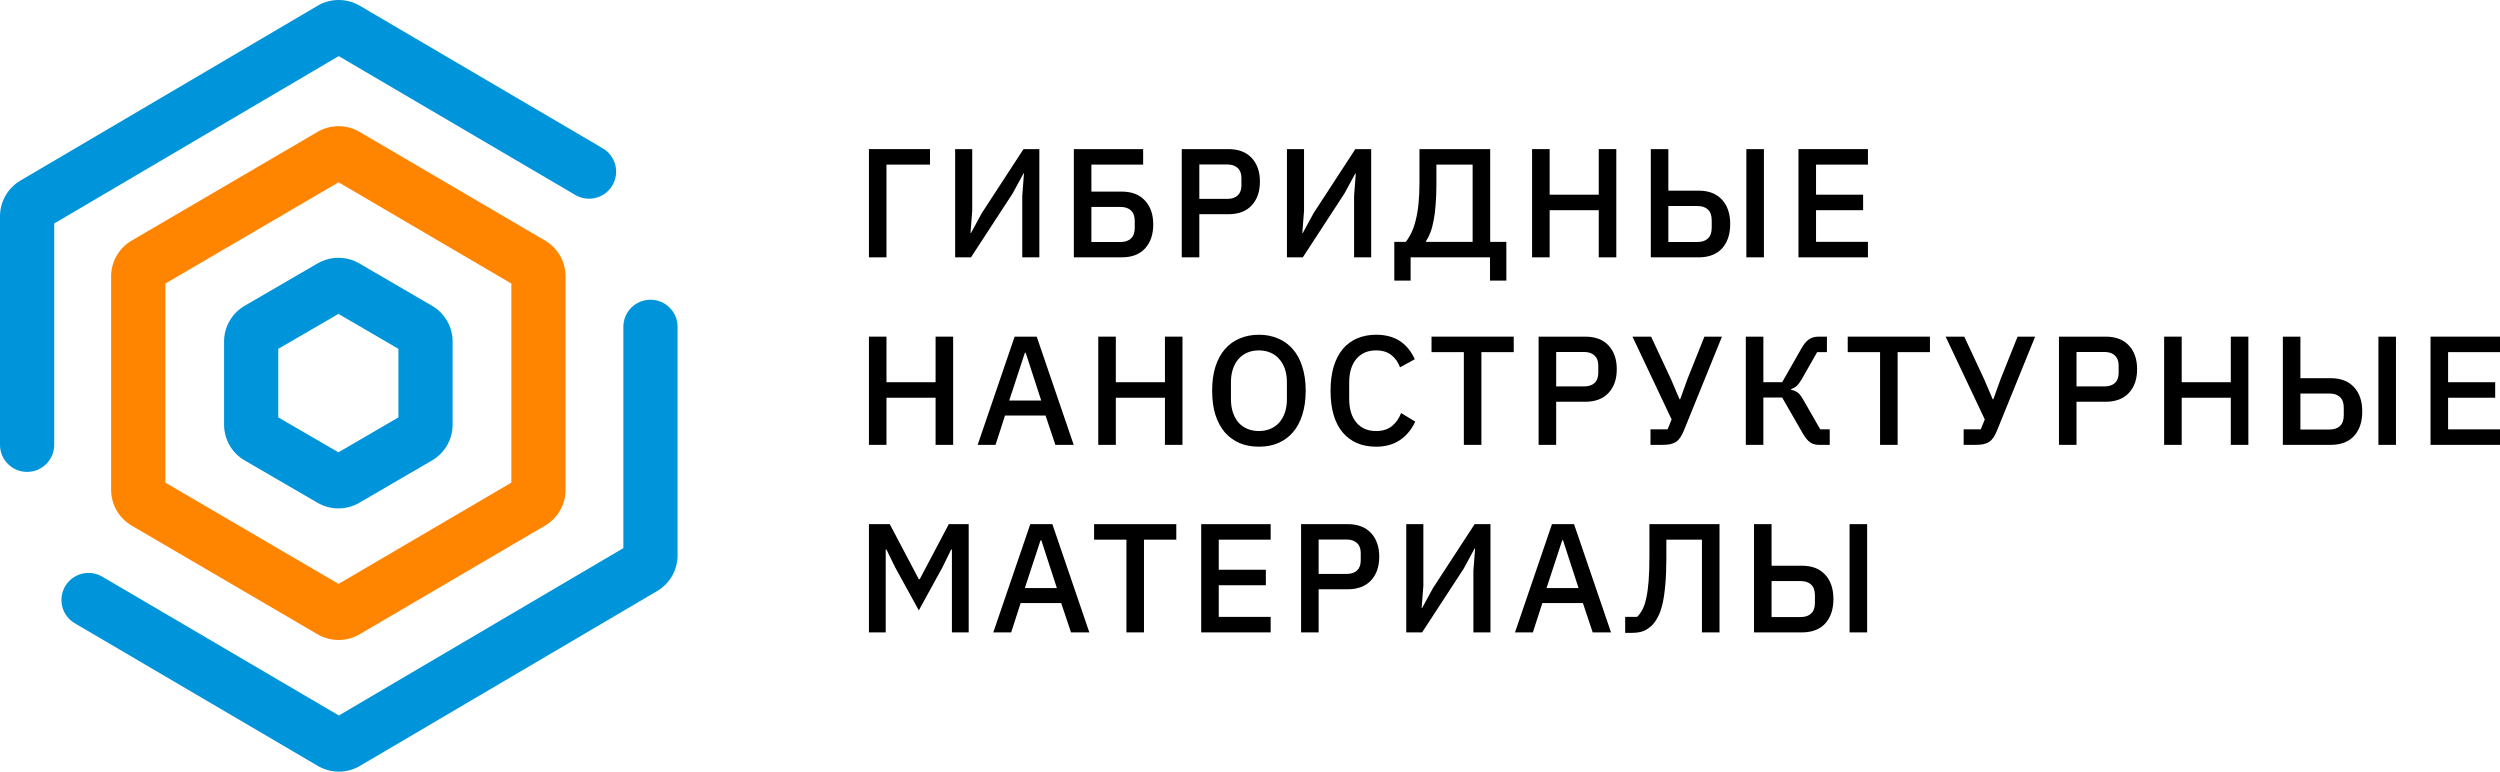
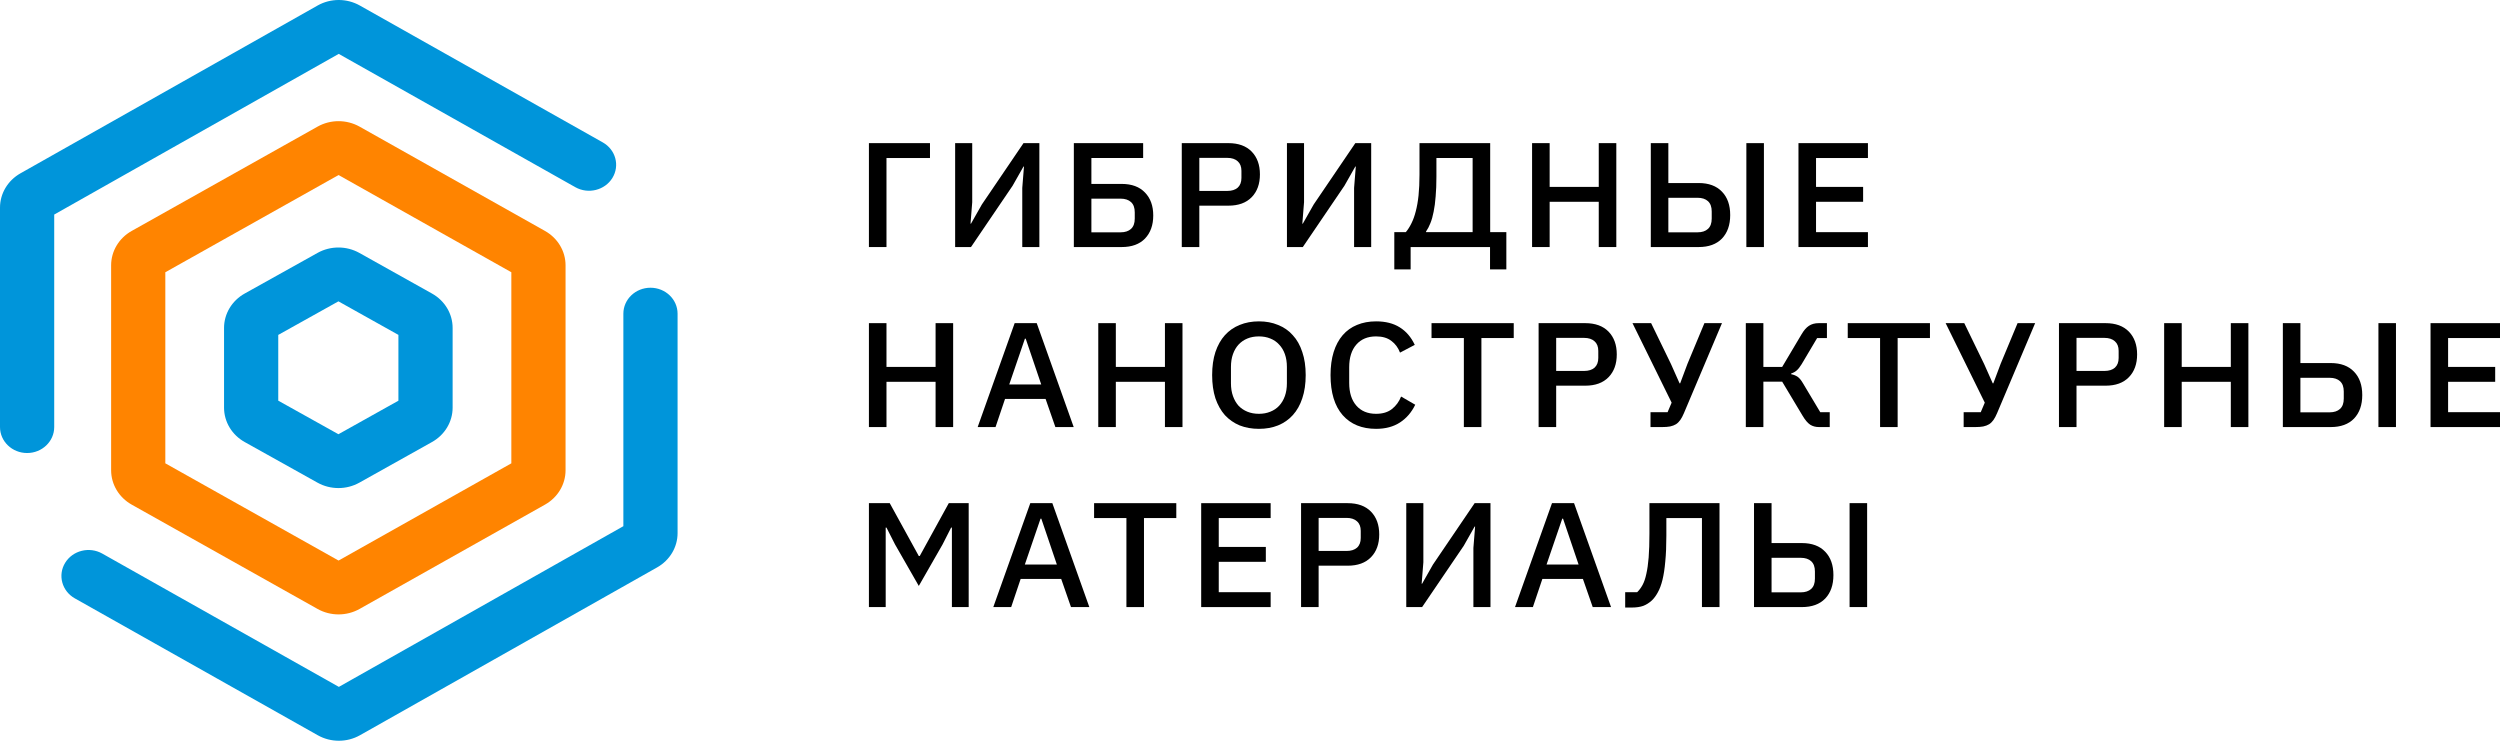
- <svg xmlns="http://www.w3.org/2000/svg" width="162" height="50" viewBox="0 0 162 50" fill="none">
-   <path fill-rule="evenodd" clip-rule="evenodd" d="M21.939 37.836L33.136 31.274V18.375L21.939 11.813L10.714 18.376V31.273L21.939 37.836ZM23.303 41.102C22.462 41.594 21.42 41.595 20.578 41.103L8.533 34.06C7.708 33.578 7.201 32.696 7.201 31.742V17.908C7.201 16.954 7.708 16.071 8.533 15.589L20.578 8.546C21.42 8.054 22.462 8.055 23.303 8.548L35.319 15.59C36.142 16.072 36.648 16.954 36.648 17.907V31.742C36.648 32.695 36.142 33.577 35.319 34.06L23.303 41.102Z" fill="#FF8400" />
-   <path fill-rule="evenodd" clip-rule="evenodd" d="M21.93 29.31L25.817 27.046V22.605L21.93 20.34L18.031 22.606V27.045L21.93 29.31ZM23.288 32.578C22.45 33.066 21.414 33.067 20.575 32.58L15.856 29.837C15.028 29.356 14.519 28.472 14.519 27.515V22.136C14.519 21.179 15.028 20.295 15.856 19.813L20.575 17.071C21.414 16.584 22.45 16.584 23.288 17.073L27.994 19.814C28.821 20.296 29.33 21.179 29.33 22.135V27.516C29.33 28.471 28.821 29.355 27.994 29.837L23.288 32.578Z" fill="#0095DA" />
-   <path fill-rule="evenodd" clip-rule="evenodd" d="M21.958 46.364L6.627 37.367C5.791 36.876 4.715 37.155 4.223 37.989C3.731 38.824 4.011 39.898 4.847 40.389L20.593 49.63C21.437 50.125 22.483 50.125 23.326 49.629L42.581 38.301C43.403 37.818 43.907 36.937 43.907 35.986V21.174C43.907 20.207 43.12 19.422 42.151 19.422C41.181 19.422 40.394 20.207 40.394 21.174V35.519L21.958 46.364Z" fill="#0095DA" />
-   <path fill-rule="evenodd" clip-rule="evenodd" d="M21.949 3.636L37.279 12.634C38.115 13.125 39.192 12.846 39.684 12.012C40.175 11.177 39.896 10.103 39.06 9.612L23.314 0.371C22.47 -0.124 21.424 -0.124 20.581 0.372L1.325 11.7C0.504 12.183 6.69967e-07 13.064 6.69967e-07 14.015L0 28.826C0 29.794 0.786 30.579 1.756 30.579C2.726 30.579 3.513 29.794 3.513 28.826V14.482L21.949 3.636Z" fill="#0095DA" />
-   <path d="M56.307 9.662H60.264V10.667H57.444V16.676H56.307V9.662Z" fill="black" />
-   <path d="M61.893 9.662H63V13.651L62.89 15.098H62.92L63.625 13.802L66.323 9.662H67.35V16.676H66.243V12.687L66.353 11.24H66.323L65.618 12.536L62.92 16.676H61.893V9.662Z" fill="black" />
-   <path d="M69.585 9.662H74.076V10.667H70.722V12.415H72.686C73.338 12.415 73.841 12.61 74.196 12.998C74.552 13.38 74.73 13.896 74.73 14.546C74.73 15.195 74.552 15.715 74.196 16.103C73.841 16.485 73.338 16.676 72.686 16.676H69.585V9.662ZM72.616 15.681C72.904 15.681 73.129 15.604 73.29 15.45C73.452 15.296 73.532 15.065 73.532 14.757V14.335C73.532 14.027 73.452 13.795 73.29 13.641C73.129 13.487 72.904 13.41 72.616 13.41H70.722V15.681H72.616Z" fill="black" />
-   <path d="M76.578 16.676V9.662H79.599C80.25 9.662 80.753 9.853 81.109 10.235C81.465 10.617 81.643 11.129 81.643 11.772C81.643 12.415 81.465 12.928 81.109 13.31C80.753 13.691 80.25 13.882 79.599 13.882H77.716V16.676H76.578ZM77.716 12.888H79.528C79.817 12.888 80.042 12.814 80.203 12.667C80.364 12.512 80.445 12.295 80.445 12.013V11.531C80.445 11.25 80.364 11.035 80.203 10.888C80.042 10.734 79.817 10.657 79.528 10.657H77.716V12.888Z" fill="black" />
-   <path d="M83.394 9.662H84.502V13.651L84.391 15.098H84.422L85.127 13.802L87.825 9.662H88.853V16.676H87.745V12.687L87.856 11.24H87.825L87.12 12.536L84.422 16.676H83.394V9.662Z" fill="black" />
-   <path d="M90.351 15.671H91.096C91.23 15.504 91.351 15.306 91.458 15.078C91.572 14.844 91.667 14.572 91.74 14.264C91.821 13.949 91.882 13.591 91.921 13.189C91.962 12.78 91.982 12.315 91.982 11.792V9.662H96.564V15.671H97.611V18.183H96.553V16.676H91.408V18.183H90.351V15.671ZM95.426 15.671V10.667H93.079V11.923C93.079 12.425 93.063 12.871 93.029 13.259C93.003 13.648 92.959 13.993 92.898 14.294C92.844 14.589 92.774 14.847 92.687 15.068C92.606 15.283 92.513 15.47 92.405 15.631V15.671H95.426Z" fill="black" />
-   <path d="M103.599 13.621H100.417V16.676H99.279V9.662H100.417V12.616H103.599V9.662H104.737V16.676H103.599V13.621Z" fill="black" />
-   <path d="M106.972 9.662H108.109V12.355H110.073C110.724 12.355 111.227 12.549 111.583 12.938C111.939 13.32 112.117 13.846 112.117 14.515C112.117 15.185 111.939 15.715 111.583 16.103C111.227 16.485 110.724 16.676 110.073 16.676H106.972V9.662ZM110.002 15.681C110.291 15.681 110.516 15.604 110.677 15.45C110.838 15.296 110.919 15.065 110.919 14.757V14.274C110.919 13.966 110.838 13.735 110.677 13.581C110.516 13.427 110.291 13.35 110.002 13.35H108.109V15.681H110.002ZM113.164 9.662H114.302V16.676H113.164V9.662Z" fill="black" />
-   <path d="M116.541 16.676V9.662H121.042V10.667H117.679V12.616H120.73V13.621H117.679V15.671H121.042V16.676H116.541Z" fill="black" />
-   <path d="M60.626 25.773H57.444V28.827H56.307V21.814H57.444V24.768H60.626V21.814H61.764V28.827H60.626V25.773Z" fill="black" />
-   <path d="M68.387 28.827L67.753 26.928H65.125L64.51 28.827H63.352L65.749 21.814H67.179L69.576 28.827H68.387ZM66.464 22.858H66.414L65.397 25.953H67.471L66.464 22.858Z" fill="black" />
-   <path d="M75.488 25.773H72.306V28.827H71.168V21.814H72.306V24.768H75.488V21.814H76.625V28.827H75.488V25.773Z" fill="black" />
-   <path d="M81.578 28.946C81.122 28.946 80.705 28.869 80.329 28.715C79.96 28.554 79.641 28.323 79.373 28.022C79.111 27.714 78.906 27.335 78.759 26.886C78.618 26.431 78.547 25.908 78.547 25.319C78.547 24.729 78.618 24.21 78.759 23.761C78.906 23.306 79.111 22.927 79.373 22.626C79.641 22.318 79.96 22.087 80.329 21.933C80.705 21.772 81.122 21.691 81.578 21.691C82.034 21.691 82.448 21.772 82.816 21.933C83.192 22.087 83.511 22.318 83.773 22.626C84.042 22.927 84.247 23.306 84.387 23.761C84.535 24.21 84.609 24.729 84.609 25.319C84.609 25.908 84.535 26.431 84.387 26.886C84.247 27.335 84.042 27.714 83.773 28.022C83.511 28.323 83.192 28.554 82.816 28.715C82.448 28.869 82.034 28.946 81.578 28.946ZM81.578 27.931C81.846 27.931 82.092 27.885 82.313 27.791C82.541 27.697 82.733 27.563 82.887 27.389C83.048 27.208 83.172 26.99 83.26 26.736C83.347 26.481 83.391 26.193 83.391 25.872V24.766C83.391 24.445 83.347 24.157 83.26 23.902C83.172 23.648 83.048 23.433 82.887 23.259C82.733 23.078 82.541 22.941 82.313 22.847C82.092 22.753 81.846 22.706 81.578 22.706C81.302 22.706 81.054 22.753 80.833 22.847C80.611 22.941 80.42 23.078 80.259 23.259C80.105 23.433 79.984 23.648 79.896 23.902C79.809 24.157 79.766 24.445 79.766 24.766V25.872C79.766 26.193 79.809 26.481 79.896 26.736C79.984 26.99 80.105 27.208 80.259 27.389C80.42 27.563 80.611 27.697 80.833 27.791C81.054 27.885 81.302 27.931 81.578 27.931Z" fill="black" />
-   <path d="M89.17 28.946C88.251 28.946 87.529 28.638 87.005 28.022C86.482 27.399 86.22 26.498 86.22 25.319C86.22 24.729 86.287 24.21 86.421 23.761C86.556 23.313 86.75 22.934 87.005 22.626C87.261 22.318 87.569 22.087 87.931 21.933C88.301 21.772 88.714 21.691 89.17 21.691C89.781 21.691 90.291 21.825 90.701 22.093C91.117 22.361 91.442 22.756 91.678 23.279L90.721 23.802C90.6 23.467 90.412 23.202 90.157 23.008C89.909 22.807 89.579 22.706 89.17 22.706C88.626 22.706 88.2 22.89 87.892 23.259C87.583 23.627 87.428 24.137 87.428 24.786V25.851C87.428 26.501 87.583 27.01 87.892 27.379C88.2 27.747 88.626 27.931 89.17 27.931C89.593 27.931 89.935 27.824 90.197 27.61C90.466 27.389 90.664 27.107 90.791 26.766L91.707 27.319C91.473 27.828 91.144 28.226 90.721 28.514C90.298 28.802 89.781 28.946 89.17 28.946Z" fill="black" />
-   <path d="M95.995 22.818V28.827H94.857V22.818H92.763V21.814H98.09V22.818H95.995Z" fill="black" />
-   <path d="M99.702 28.827V21.814H102.723C103.375 21.814 103.878 22.004 104.233 22.386C104.589 22.768 104.767 23.28 104.767 23.924C104.767 24.567 104.589 25.079 104.233 25.461C103.878 25.843 103.375 26.034 102.723 26.034H100.84V28.827H99.702ZM100.84 25.039H102.653C102.941 25.039 103.166 24.965 103.327 24.818C103.488 24.664 103.569 24.446 103.569 24.165V23.683C103.569 23.401 103.488 23.187 103.327 23.039C103.166 22.885 102.941 22.808 102.653 22.808H100.84V25.039Z" fill="black" />
-   <path d="M106.952 27.822H108.06L108.321 27.179L105.784 21.814H106.992L108.281 24.577L108.835 25.873H108.875L109.349 24.557L110.446 21.814H111.584L109.117 27.893C109.043 28.074 108.966 28.224 108.885 28.345C108.805 28.465 108.711 28.563 108.604 28.636C108.496 28.703 108.369 28.753 108.221 28.787C108.08 28.814 107.909 28.827 107.707 28.827H106.952V27.822Z" fill="black" />
-   <path d="M113.129 21.814H114.266V24.768H115.485L116.733 22.577C116.888 22.302 117.049 22.108 117.217 21.994C117.391 21.874 117.603 21.814 117.852 21.814H118.385V22.818H117.751L116.744 24.587C116.63 24.781 116.522 24.922 116.421 25.009C116.328 25.096 116.21 25.163 116.069 25.21V25.26C116.23 25.294 116.367 25.351 116.482 25.431C116.596 25.511 116.713 25.659 116.834 25.873L117.952 27.822H118.566V28.827H117.871C117.65 28.827 117.459 28.774 117.298 28.666C117.136 28.553 116.975 28.355 116.814 28.074L115.485 25.762H114.266V28.827H113.129V21.814Z" fill="black" />
-   <path d="M122.966 22.818V28.827H121.828V22.818H119.733V21.814H125.06V22.818H122.966Z" fill="black" />
-   <path d="M127.245 27.822H128.353L128.614 27.179L126.077 21.814H127.285L128.574 24.577L129.128 25.873H129.168L129.642 24.557L130.739 21.814H131.877L129.41 27.893C129.336 28.074 129.259 28.224 129.179 28.345C129.098 28.465 129.004 28.563 128.897 28.636C128.789 28.703 128.662 28.753 128.514 28.787C128.373 28.814 128.202 28.827 128 28.827H127.245V27.822Z" fill="black" />
-   <path d="M133.421 28.827V21.814H136.442C137.093 21.814 137.596 22.004 137.952 22.386C138.307 22.768 138.485 23.28 138.485 23.924C138.485 24.567 138.307 25.079 137.952 25.461C137.596 25.843 137.093 26.034 136.442 26.034H134.558V28.827H133.421ZM134.558 25.039H136.371C136.659 25.039 136.885 24.965 137.046 24.818C137.207 24.664 137.288 24.446 137.288 24.165V23.683C137.288 23.401 137.207 23.187 137.046 23.039C136.885 22.885 136.659 22.808 136.371 22.808H134.558V25.039Z" fill="black" />
-   <path d="M144.556 25.773H141.374V28.827H140.236V21.814H141.374V24.768H144.556V21.814H145.694V28.827H144.556V25.773Z" fill="black" />
-   <path d="M147.929 21.814H149.066V24.506H151.03C151.681 24.506 152.185 24.701 152.54 25.089C152.896 25.471 153.074 25.997 153.074 26.667C153.074 27.337 152.896 27.866 152.54 28.254C152.185 28.636 151.681 28.827 151.03 28.827H147.929V21.814ZM150.959 27.832C151.248 27.832 151.473 27.755 151.634 27.601C151.795 27.447 151.876 27.216 151.876 26.908V26.426C151.876 26.117 151.795 25.886 151.634 25.732C151.473 25.578 151.248 25.501 150.959 25.501H149.066V27.832H150.959ZM154.121 21.814H155.259V28.827H154.121V21.814Z" fill="black" />
-   <path d="M157.499 28.827V21.814H162V22.818H158.637V24.768H161.688V25.773H158.637V27.822H162V28.827H157.499Z" fill="black" />
-   <path d="M61.684 35.613H61.633L61.079 36.748L59.539 39.552L57.998 36.748L57.444 35.613H57.394V40.979H56.307V33.965H57.656L59.539 37.532H59.599L61.482 33.965H62.771V40.979H61.684V35.613Z" fill="black" />
-   <path d="M69.401 40.979L68.766 39.079H66.138L65.524 40.979H64.366L66.763 33.965H68.193L70.589 40.979H69.401ZM67.478 35.01H67.427L66.41 38.105H68.485L67.478 35.01Z" fill="black" />
-   <path d="M74.13 34.97V40.979H72.992V34.97H70.897V33.965H76.224V34.97H74.13Z" fill="black" />
-   <path d="M77.838 40.979V33.965H82.339V34.97H78.975V36.919H82.027V37.924H78.975V39.974H82.339V40.979H77.838Z" fill="black" />
-   <path d="M84.31 40.979V33.965H87.33C87.982 33.965 88.485 34.156 88.841 34.538C89.197 34.919 89.375 35.432 89.375 36.075C89.375 36.718 89.197 37.23 88.841 37.612C88.485 37.994 87.982 38.185 87.33 38.185H85.448V40.979H84.31ZM85.448 37.19H87.26C87.549 37.19 87.773 37.117 87.934 36.969C88.096 36.815 88.176 36.597 88.176 36.316V35.834C88.176 35.553 88.096 35.338 87.934 35.191C87.773 35.037 87.549 34.96 87.26 34.96H85.448V37.19Z" fill="black" />
-   <path d="M91.126 33.965H92.234V37.954L92.123 39.401H92.153L92.858 38.105L95.556 33.965H96.583V40.979H95.476V36.989L95.587 35.542H95.556L94.852 36.839L92.153 40.979H91.126V33.965Z" fill="black" />
-   <path d="M103.207 40.979L102.572 39.079H99.944L99.33 40.979H98.172L100.568 33.965H101.998L104.394 40.979H103.207ZM101.283 35.01H101.233L100.216 38.105H102.29L101.283 35.01Z" fill="black" />
-   <path d="M105.312 39.974H106.087C106.221 39.84 106.339 39.676 106.44 39.481C106.54 39.287 106.621 39.039 106.681 38.738C106.748 38.436 106.799 38.068 106.832 37.633C106.866 37.19 106.883 36.654 106.883 36.025V33.965H111.424V40.979H110.286V34.97H107.98V36.155C107.98 36.832 107.956 37.415 107.91 37.904C107.869 38.386 107.809 38.798 107.728 39.14C107.648 39.481 107.547 39.763 107.426 39.984C107.312 40.205 107.185 40.386 107.044 40.526C106.869 40.694 106.681 40.818 106.48 40.898C106.279 40.972 106.033 41.009 105.745 41.009H105.312V39.974Z" fill="black" />
-   <path d="M113.66 33.965H114.798V36.658H116.761C117.413 36.658 117.916 36.852 118.272 37.241C118.627 37.622 118.805 38.148 118.805 38.818C118.805 39.488 118.627 40.017 118.272 40.406C117.916 40.788 117.413 40.979 116.761 40.979H113.66V33.965ZM116.691 39.984C116.98 39.984 117.204 39.907 117.365 39.753C117.527 39.599 117.607 39.367 117.607 39.059V38.577C117.607 38.269 117.527 38.038 117.365 37.884C117.204 37.73 116.98 37.653 116.691 37.653H114.798V39.984H116.691ZM119.853 33.965H120.99V40.979H119.853V33.965Z" fill="black" />
+ <svg xmlns="http://www.w3.org/2000/svg" width="162" height="48" viewBox="0 0 162 48" fill="none">
+   <path fill-rule="evenodd" clip-rule="evenodd" d="M21.939 36.324L33.135 30.024V17.641L21.939 11.342L10.713 17.642V30.023L21.939 36.324ZM23.303 39.458C22.462 39.932 21.419 39.932 20.578 39.46L8.532 32.699C7.708 32.236 7.201 31.389 7.201 30.473V17.192C7.201 16.276 7.708 15.429 8.532 14.966L20.578 8.205C21.419 7.733 22.462 7.734 23.303 8.207L35.319 14.967C36.142 15.43 36.648 16.277 36.648 17.192V30.474C36.648 31.389 36.142 32.235 35.319 32.698L23.303 39.458Z" fill="#FF8400" />
+   <path fill-rule="evenodd" clip-rule="evenodd" d="M21.93 28.138L25.817 25.965V21.701L21.93 19.527L18.031 21.702V25.963L21.93 28.138ZM23.288 31.275C22.45 31.744 21.413 31.744 20.575 31.277L15.856 28.644C15.028 28.182 14.518 27.333 14.518 26.415V21.25C14.518 20.332 15.028 19.483 15.856 19.021L20.575 16.389C21.413 15.921 22.45 15.921 23.288 16.39L27.994 19.022C28.821 19.484 29.33 20.332 29.33 21.25V26.415C29.33 27.333 28.821 28.181 27.994 28.643L23.288 31.275Z" fill="#0095DA" />
+   <path fill-rule="evenodd" clip-rule="evenodd" d="M21.958 44.51L6.627 35.872C5.791 35.401 4.715 35.668 4.223 36.469C3.731 37.27 4.011 38.301 4.847 38.773L20.593 47.645C21.437 48.12 22.483 48.119 23.326 47.643L42.581 36.768C43.403 36.304 43.907 35.459 43.907 34.546V20.327C43.907 19.398 43.12 18.645 42.151 18.645C41.181 18.645 40.394 19.398 40.394 20.327V34.097L21.958 44.51Z" fill="#0095DA" />
+   <path fill-rule="evenodd" clip-rule="evenodd" d="M21.949 3.491L37.279 12.129C38.116 12.6 39.192 12.332 39.684 11.531C40.175 10.73 39.896 9.699 39.06 9.228L23.314 0.356C22.47 -0.119 21.424 -0.119 20.581 0.357L1.325 11.232C0.504 11.696 6.69968e-07 12.541 6.69968e-07 13.455L0 27.674C0 28.603 0.786 29.356 1.756 29.356C2.726 29.356 3.513 28.603 3.513 27.674V13.903L21.949 3.491Z" fill="#0095DA" />
+   <path d="M56.306 9.275H60.263V10.24H57.444V16.009H56.306V9.275Z" fill="black" />
+   <path d="M61.893 9.275H63V13.105L62.89 14.494H62.92L63.625 13.25L66.323 9.275H67.351V16.009H66.243V12.179L66.354 10.79H66.323L65.618 12.034L62.92 16.009H61.893V9.275Z" fill="black" />
+   <path d="M69.585 9.275H74.076V10.24H70.722V11.918H72.686C73.338 11.918 73.841 12.105 74.196 12.478C74.552 12.845 74.73 13.34 74.73 13.963C74.73 14.587 74.552 15.086 74.196 15.459C73.841 15.825 73.338 16.009 72.686 16.009H69.585V9.275ZM72.616 15.054C72.904 15.054 73.129 14.98 73.29 14.832C73.452 14.684 73.532 14.462 73.532 14.166V13.761C73.532 13.465 73.452 13.243 73.29 13.095C73.129 12.947 72.904 12.873 72.616 12.873H70.722V15.054H72.616Z" fill="black" />
+   <path d="M76.579 16.009V9.275H79.6C80.251 9.275 80.754 9.459 81.11 9.825C81.465 10.192 81.643 10.684 81.643 11.301C81.643 11.918 81.465 12.411 81.11 12.777C80.754 13.144 80.251 13.327 79.6 13.327H77.716V16.009H76.579ZM77.716 12.372H79.529C79.817 12.372 80.043 12.301 80.204 12.16C80.365 12.012 80.445 11.803 80.445 11.533V11.07C80.445 10.8 80.365 10.594 80.204 10.452C80.043 10.304 79.817 10.23 79.529 10.23H77.716V12.372Z" fill="black" />
+   <path d="M83.394 9.275H84.502V13.105L84.391 14.494H84.422L85.127 13.25L87.825 9.275H88.853V16.009H87.745V12.179L87.856 10.79H87.825L87.12 12.034L84.422 16.009H83.394V9.275Z" fill="black" />
+   <path d="M90.351 15.044H91.097C91.231 14.883 91.352 14.694 91.459 14.475C91.573 14.25 91.667 13.989 91.741 13.693C91.821 13.391 91.882 13.047 91.922 12.661C91.962 12.269 91.983 11.822 91.983 11.32V9.275H96.564V15.044H97.611V17.456H96.554V16.009H91.409V17.456H90.351V15.044ZM95.426 15.044V10.24H93.08V11.446C93.08 11.928 93.064 12.356 93.03 12.729C93.003 13.102 92.959 13.433 92.899 13.722C92.845 14.005 92.775 14.253 92.688 14.465C92.607 14.671 92.513 14.851 92.406 15.005V15.044H95.426Z" fill="black" />
+   <path d="M103.599 13.076H100.417V16.009H99.279V9.275H100.417V12.111H103.599V9.275H104.737V16.009H103.599V13.076Z" fill="black" />
+   <path d="M106.972 9.275H108.109V11.861H110.073C110.724 11.861 111.227 12.047 111.583 12.42C111.939 12.787 112.117 13.291 112.117 13.935C112.117 14.578 111.939 15.086 111.583 15.459C111.227 15.825 110.724 16.009 110.073 16.009H106.972V9.275ZM110.002 15.054C110.291 15.054 110.516 14.98 110.677 14.832C110.838 14.684 110.919 14.462 110.919 14.166V13.703C110.919 13.407 110.838 13.185 110.677 13.037C110.516 12.89 110.291 12.816 110.002 12.816H108.109V15.054H110.002ZM113.164 9.275H114.302V16.009H113.164V9.275Z" fill="black" />
+   <path d="M116.541 16.009V9.275H121.042V10.24H117.679V12.111H120.73V13.076H117.679V15.044H121.042V16.009H116.541Z" fill="black" />
+   <path d="M60.626 24.741H57.444V27.674H56.306V20.94H57.444V23.776H60.626V20.94H61.764V27.674H60.626V24.741Z" fill="black" />
+   <path d="M68.388 27.674L67.754 25.85H65.126L64.511 27.674H63.353L65.75 20.94H67.18L69.576 27.674H68.388ZM66.465 21.944H66.415L65.398 24.915H67.472L66.465 21.944Z" fill="black" />
+   <path d="M75.488 24.741H72.306V27.674H71.168V20.94H72.306V23.776H75.488V20.94H76.625V27.674H75.488V24.741Z" fill="black" />
+   <path d="M81.579 27.789C81.122 27.789 80.706 27.715 80.33 27.567C79.961 27.413 79.641 27.191 79.373 26.901C79.112 26.606 78.907 26.242 78.759 25.811C78.618 25.374 78.547 24.872 78.547 24.307C78.547 23.741 78.618 23.242 78.759 22.811C78.907 22.374 79.112 22.011 79.373 21.721C79.641 21.425 79.961 21.204 80.33 21.056C80.706 20.901 81.122 20.824 81.579 20.824C82.035 20.824 82.448 20.901 82.817 21.056C83.193 21.204 83.512 21.425 83.773 21.721C84.042 22.011 84.247 22.374 84.388 22.811C84.536 23.242 84.609 23.741 84.609 24.307C84.609 24.872 84.536 25.374 84.388 25.811C84.247 26.242 84.042 26.606 83.773 26.901C83.512 27.191 83.193 27.413 82.817 27.567C82.448 27.715 82.035 27.789 81.579 27.789ZM81.579 26.815C81.847 26.815 82.092 26.77 82.313 26.68C82.542 26.59 82.733 26.461 82.888 26.294C83.049 26.12 83.173 25.911 83.26 25.667C83.347 25.422 83.391 25.146 83.391 24.837V23.776C83.391 23.467 83.347 23.191 83.26 22.946C83.173 22.702 83.049 22.496 82.888 22.329C82.733 22.155 82.542 22.024 82.313 21.934C82.092 21.843 81.847 21.799 81.579 21.799C81.303 21.799 81.055 21.843 80.834 21.934C80.612 22.024 80.421 22.155 80.259 22.329C80.105 22.496 79.984 22.702 79.897 22.946C79.809 23.191 79.766 23.467 79.766 23.776V24.837C79.766 25.146 79.809 25.422 79.897 25.667C79.984 25.911 80.105 26.12 80.259 26.294C80.421 26.461 80.612 26.59 80.834 26.68C81.055 26.77 81.303 26.815 81.579 26.815Z" fill="black" />
+   <path d="M89.17 27.789C88.25 27.789 87.528 27.493 87.005 26.901C86.482 26.303 86.219 25.438 86.219 24.307C86.219 23.741 86.287 23.242 86.421 22.811C86.555 22.381 86.75 22.017 87.005 21.721C87.26 21.425 87.569 21.204 87.931 21.056C88.3 20.901 88.713 20.824 89.17 20.824C89.781 20.824 90.291 20.953 90.7 21.21C91.116 21.467 91.442 21.847 91.677 22.348L90.721 22.85C90.6 22.528 90.412 22.274 90.157 22.088C89.908 21.895 89.579 21.799 89.17 21.799C88.626 21.799 88.2 21.975 87.891 22.329C87.582 22.683 87.428 23.172 87.428 23.795V24.818C87.428 25.442 87.582 25.93 87.891 26.284C88.2 26.638 88.626 26.815 89.17 26.815C89.593 26.815 89.935 26.712 90.197 26.506C90.465 26.294 90.663 26.024 90.791 25.696L91.707 26.226C91.472 26.715 91.143 27.098 90.721 27.374C90.297 27.651 89.781 27.789 89.17 27.789Z" fill="black" />
+   <path d="M95.995 21.905V27.674H94.858V21.905H92.763V20.94H98.09V21.905H95.995Z" fill="black" />
+   <path d="M99.702 27.674V20.94H102.723C103.375 20.94 103.878 21.124 104.234 21.49C104.589 21.857 104.767 22.349 104.767 22.966C104.767 23.584 104.589 24.076 104.234 24.442C103.878 24.809 103.375 24.992 102.723 24.992H100.84V27.674H99.702ZM100.84 24.037H102.653C102.941 24.037 103.166 23.966 103.327 23.825C103.488 23.677 103.569 23.468 103.569 23.198V22.735C103.569 22.465 103.488 22.259 103.327 22.117C103.166 21.969 102.941 21.895 102.653 21.895H100.84V24.037Z" fill="black" />
+   <path d="M106.953 26.709H108.06L108.322 26.092L105.785 20.94H106.993L108.281 23.593L108.835 24.838H108.876L109.349 23.574L110.446 20.94H111.584L109.117 26.776C109.044 26.95 108.966 27.095 108.886 27.211C108.805 27.326 108.711 27.42 108.604 27.49C108.496 27.555 108.369 27.603 108.221 27.635C108.08 27.661 107.909 27.674 107.708 27.674H106.953V26.709Z" fill="black" />
+   <path d="M113.129 20.94H114.267V23.776H115.485L116.734 21.674C116.888 21.41 117.049 21.223 117.217 21.114C117.392 20.998 117.603 20.94 117.852 20.94H118.385V21.905H117.751L116.744 23.603C116.63 23.789 116.522 23.924 116.422 24.008C116.328 24.092 116.21 24.156 116.069 24.201V24.249C116.23 24.281 116.368 24.336 116.482 24.413C116.596 24.49 116.714 24.632 116.834 24.838L117.952 26.709H118.567V27.674H117.872C117.65 27.674 117.459 27.622 117.298 27.519C117.136 27.41 116.975 27.22 116.814 26.95L115.485 24.732H114.267V27.674H113.129V20.94Z" fill="black" />
+   <path d="M122.967 21.905V27.674H121.829V21.905H119.734V20.94H125.061V21.905H122.967Z" fill="black" />
+   <path d="M127.245 26.709H128.353L128.614 26.092L126.077 20.94H127.285L128.574 23.593L129.128 24.838H129.168L129.642 23.574L130.739 20.94H131.877L129.41 26.776C129.336 26.95 129.259 27.095 129.179 27.211C129.098 27.326 129.004 27.42 128.896 27.49C128.789 27.555 128.662 27.603 128.514 27.635C128.373 27.661 128.201 27.674 128 27.674H127.245V26.709Z" fill="black" />
+   <path d="M133.421 27.674V20.94H136.442C137.093 20.94 137.596 21.124 137.952 21.49C138.307 21.857 138.485 22.349 138.485 22.966C138.485 23.584 138.307 24.076 137.952 24.442C137.596 24.809 137.093 24.992 136.442 24.992H134.558V27.674H133.421ZM134.558 24.037H136.371C136.66 24.037 136.885 23.966 137.046 23.825C137.207 23.677 137.288 23.468 137.288 23.198V22.735C137.288 22.465 137.207 22.259 137.046 22.117C136.885 21.969 136.66 21.895 136.371 21.895H134.558V24.037Z" fill="black" />
+   <path d="M144.557 24.741H141.375V27.674H140.237V20.94H141.375V23.776H144.557V20.94H145.695V27.674H144.557V24.741Z" fill="black" />
+   <path d="M147.929 20.94H149.066V23.526H151.03C151.681 23.526 152.185 23.712 152.54 24.085C152.896 24.452 153.074 24.957 153.074 25.6C153.074 26.243 152.896 26.751 152.54 27.124C152.185 27.49 151.681 27.674 151.03 27.674H147.929V20.94ZM150.96 26.719C151.248 26.719 151.473 26.645 151.634 26.497C151.796 26.349 151.876 26.127 151.876 25.831V25.368C151.876 25.072 151.796 24.851 151.634 24.703C151.473 24.555 151.248 24.481 150.96 24.481H149.066V26.719H150.96ZM154.122 20.94H155.259V27.674H154.122V20.94Z" fill="black" />
+   <path d="M157.499 27.674V20.94H162V21.905H158.637V23.776H161.688V24.741H158.637V26.709H162V27.674H157.499Z" fill="black" />
+   <path d="M61.683 34.188H61.633L61.079 35.278L59.538 37.969L57.998 35.278L57.444 34.188H57.393V39.339H56.306V32.605H57.655L59.538 36.03H59.599L61.481 32.605H62.771V39.339H61.683V34.188Z" fill="black" />
+   <path d="M69.4 39.339L68.766 37.516H66.138L65.524 39.339H64.366L66.763 32.605H68.192L70.589 39.339H69.4ZM67.477 33.609H67.427L66.41 36.58H68.484L67.477 33.609Z" fill="black" />
+   <path d="M74.13 33.57V39.339H72.992V33.57H70.897V32.605H76.224V33.57H74.13Z" fill="black" />
+   <path d="M77.837 39.339V32.605H82.338V33.57H78.975V35.441H82.026V36.406H78.975V38.374H82.338V39.339H77.837Z" fill="black" />
+   <path d="M84.309 39.339V32.605H87.33C87.982 32.605 88.485 32.789 88.841 33.155C89.197 33.522 89.374 34.014 89.374 34.631C89.374 35.249 89.197 35.74 88.841 36.107C88.485 36.474 87.982 36.657 87.33 36.657H85.447V39.339H84.309ZM85.447 35.702H87.26C87.549 35.702 87.773 35.631 87.934 35.49C88.096 35.342 88.176 35.133 88.176 34.863V34.4C88.176 34.13 88.096 33.924 87.934 33.782C87.773 33.634 87.549 33.56 87.26 33.56H85.447V35.702Z" fill="black" />
+   <path d="M91.126 32.605H92.234V36.435L92.123 37.824H92.153L92.858 36.58L95.556 32.605H96.583V39.339H95.476V35.509L95.587 34.12H95.556L94.852 35.364L92.153 39.339H91.126V32.605Z" fill="black" />
+   <path d="M103.208 39.339L102.573 37.516H99.945L99.331 39.339H98.173L100.569 32.605H101.999L104.396 39.339H103.208ZM101.285 33.609H101.234L100.217 36.58H102.292L101.285 33.609Z" fill="black" />
+   <path d="M105.312 38.374H106.088C106.222 38.245 106.339 38.088 106.44 37.901C106.541 37.715 106.621 37.477 106.682 37.188C106.749 36.898 106.799 36.544 106.833 36.126C106.866 35.702 106.883 35.188 106.883 34.583V32.605H111.424V39.339H110.286V33.57H107.98V34.708C107.98 35.358 107.957 35.917 107.91 36.387C107.87 36.85 107.809 37.245 107.729 37.573C107.648 37.901 107.548 38.171 107.427 38.384C107.312 38.596 107.185 38.77 107.044 38.905C106.87 39.065 106.682 39.184 106.481 39.261C106.279 39.332 106.034 39.368 105.745 39.368H105.312V38.374Z" fill="black" />
+   <path d="M113.66 32.605H114.797V35.191H116.761C117.413 35.191 117.916 35.377 118.271 35.75C118.627 36.117 118.805 36.622 118.805 37.265C118.805 37.908 118.627 38.416 118.271 38.789C117.916 39.155 117.413 39.339 116.761 39.339H113.66V32.605ZM116.691 38.384C116.979 38.384 117.204 38.31 117.365 38.162C117.527 38.014 117.607 37.792 117.607 37.496V37.033C117.607 36.737 117.527 36.516 117.365 36.368C117.204 36.22 116.979 36.146 116.691 36.146H114.797V38.384H116.691ZM119.853 32.605H120.99V39.339H119.853V32.605Z" fill="black" />
</svg>
